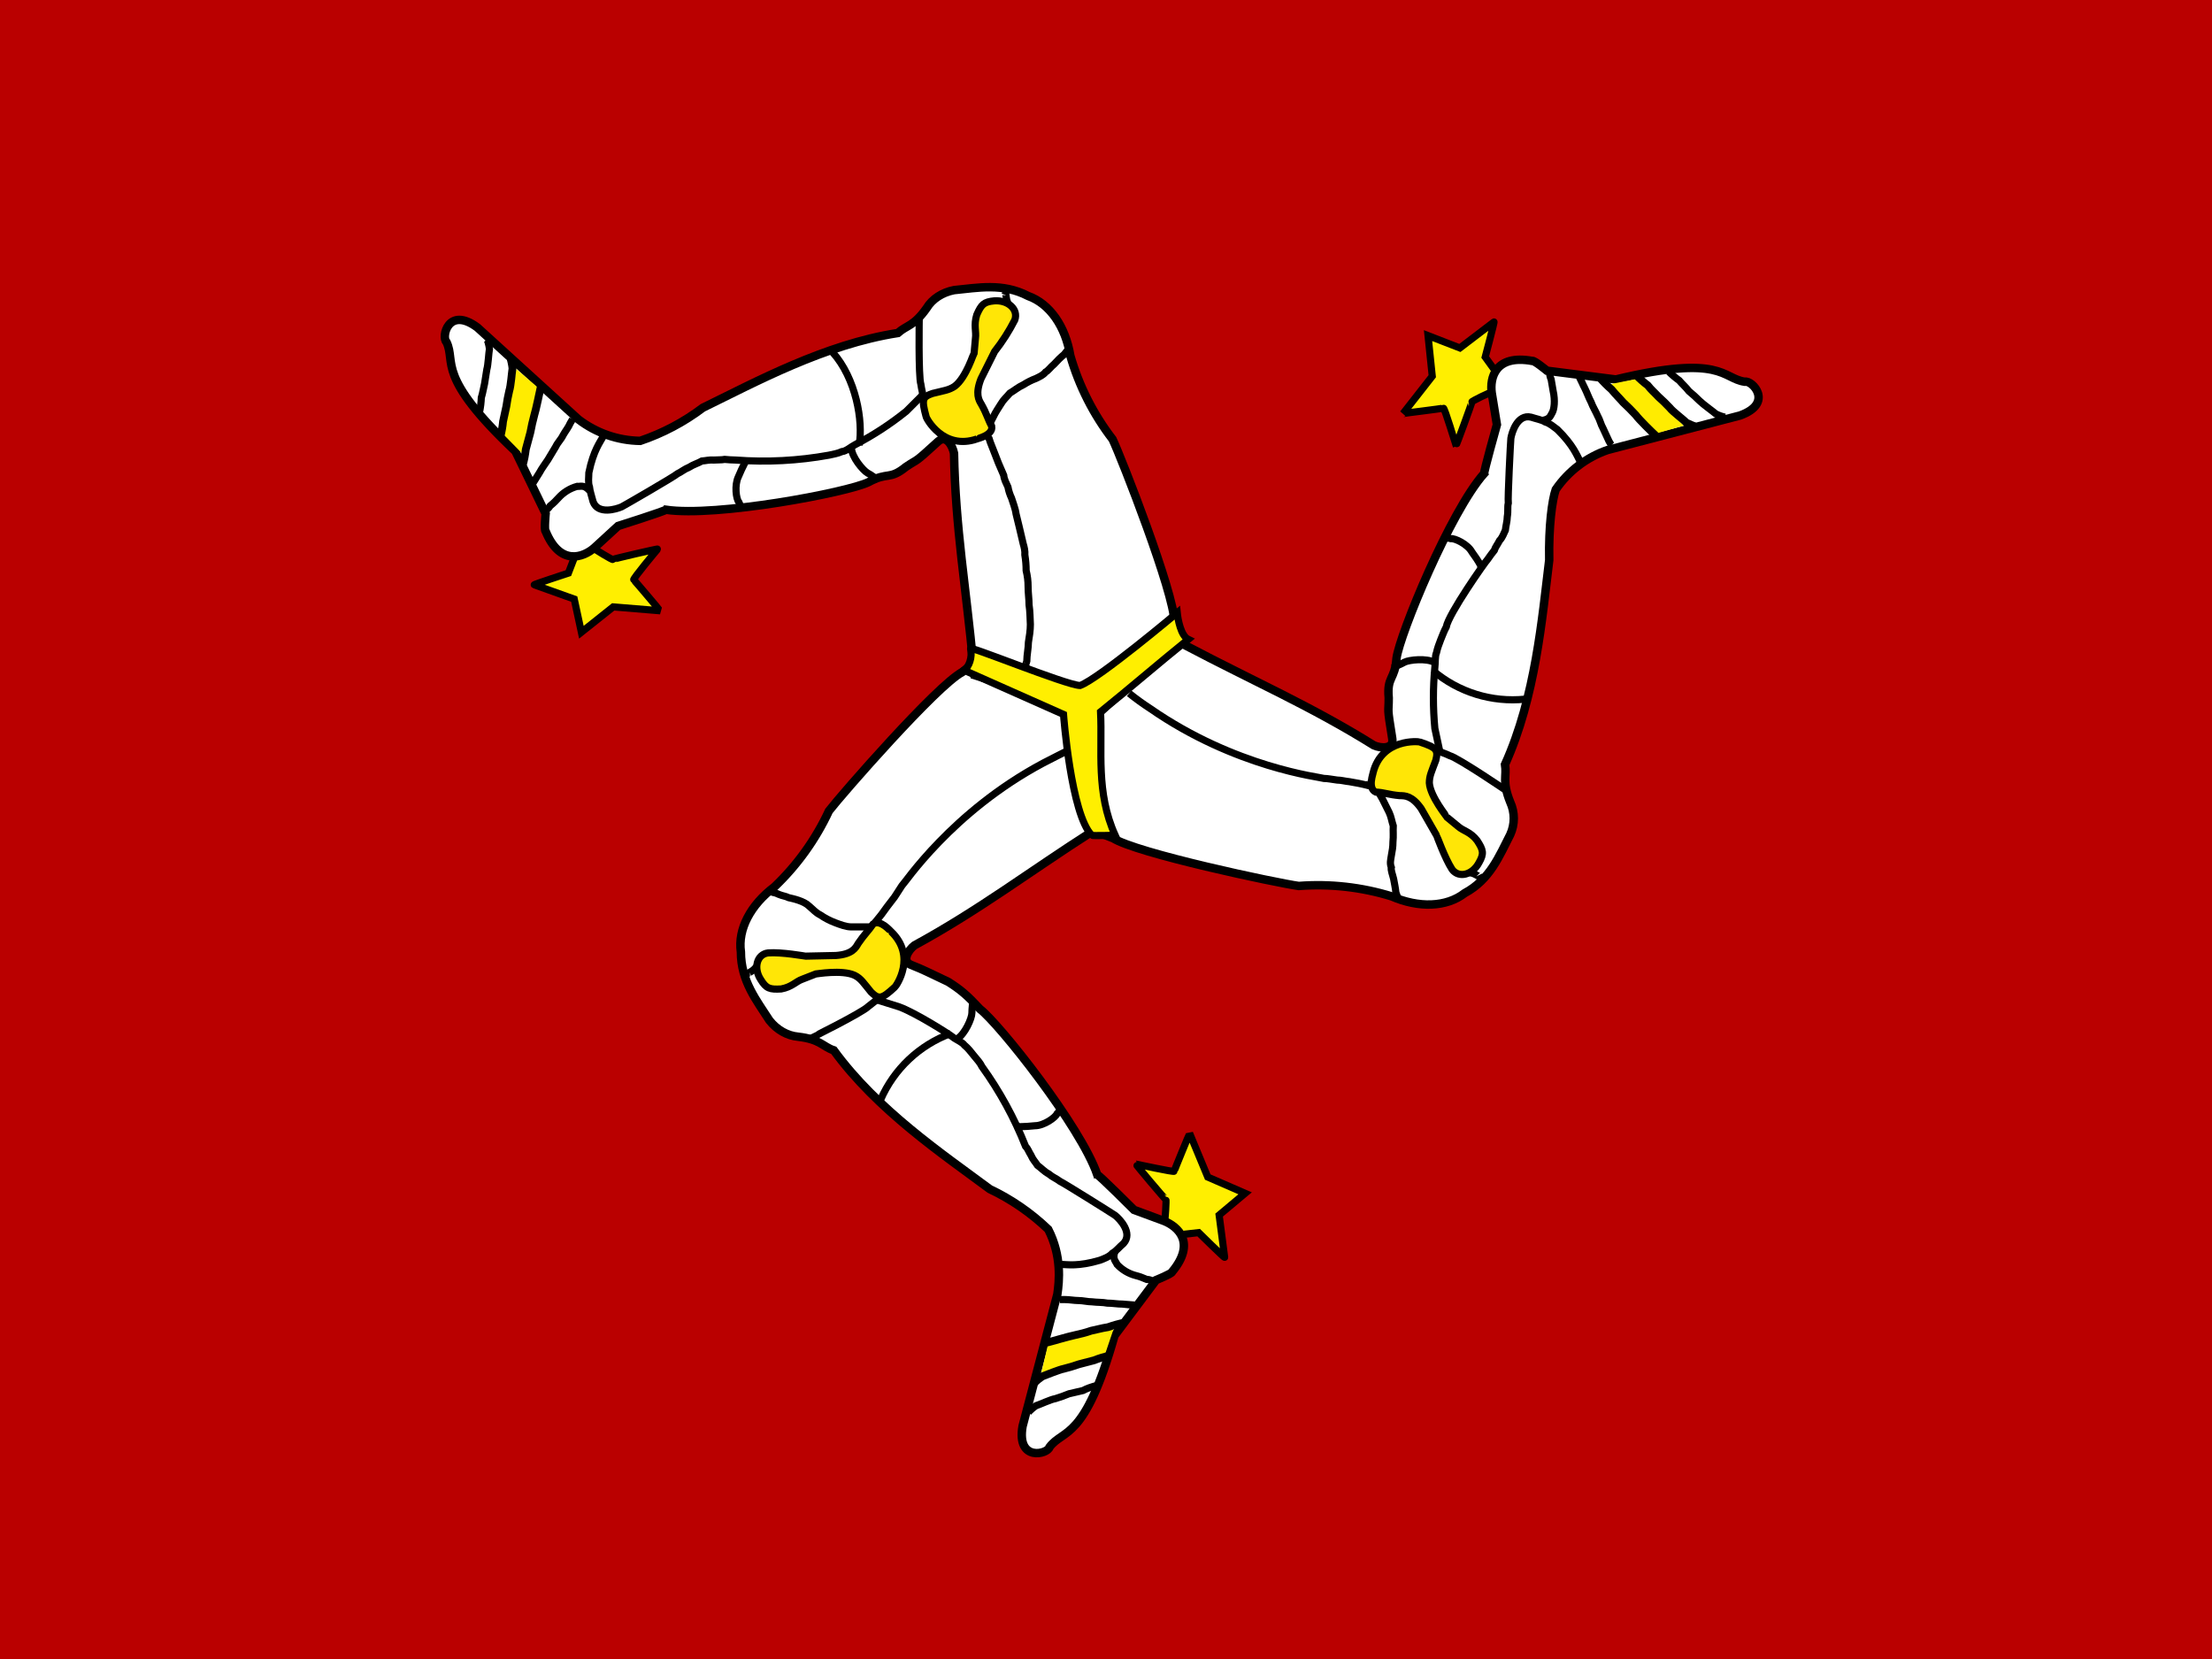
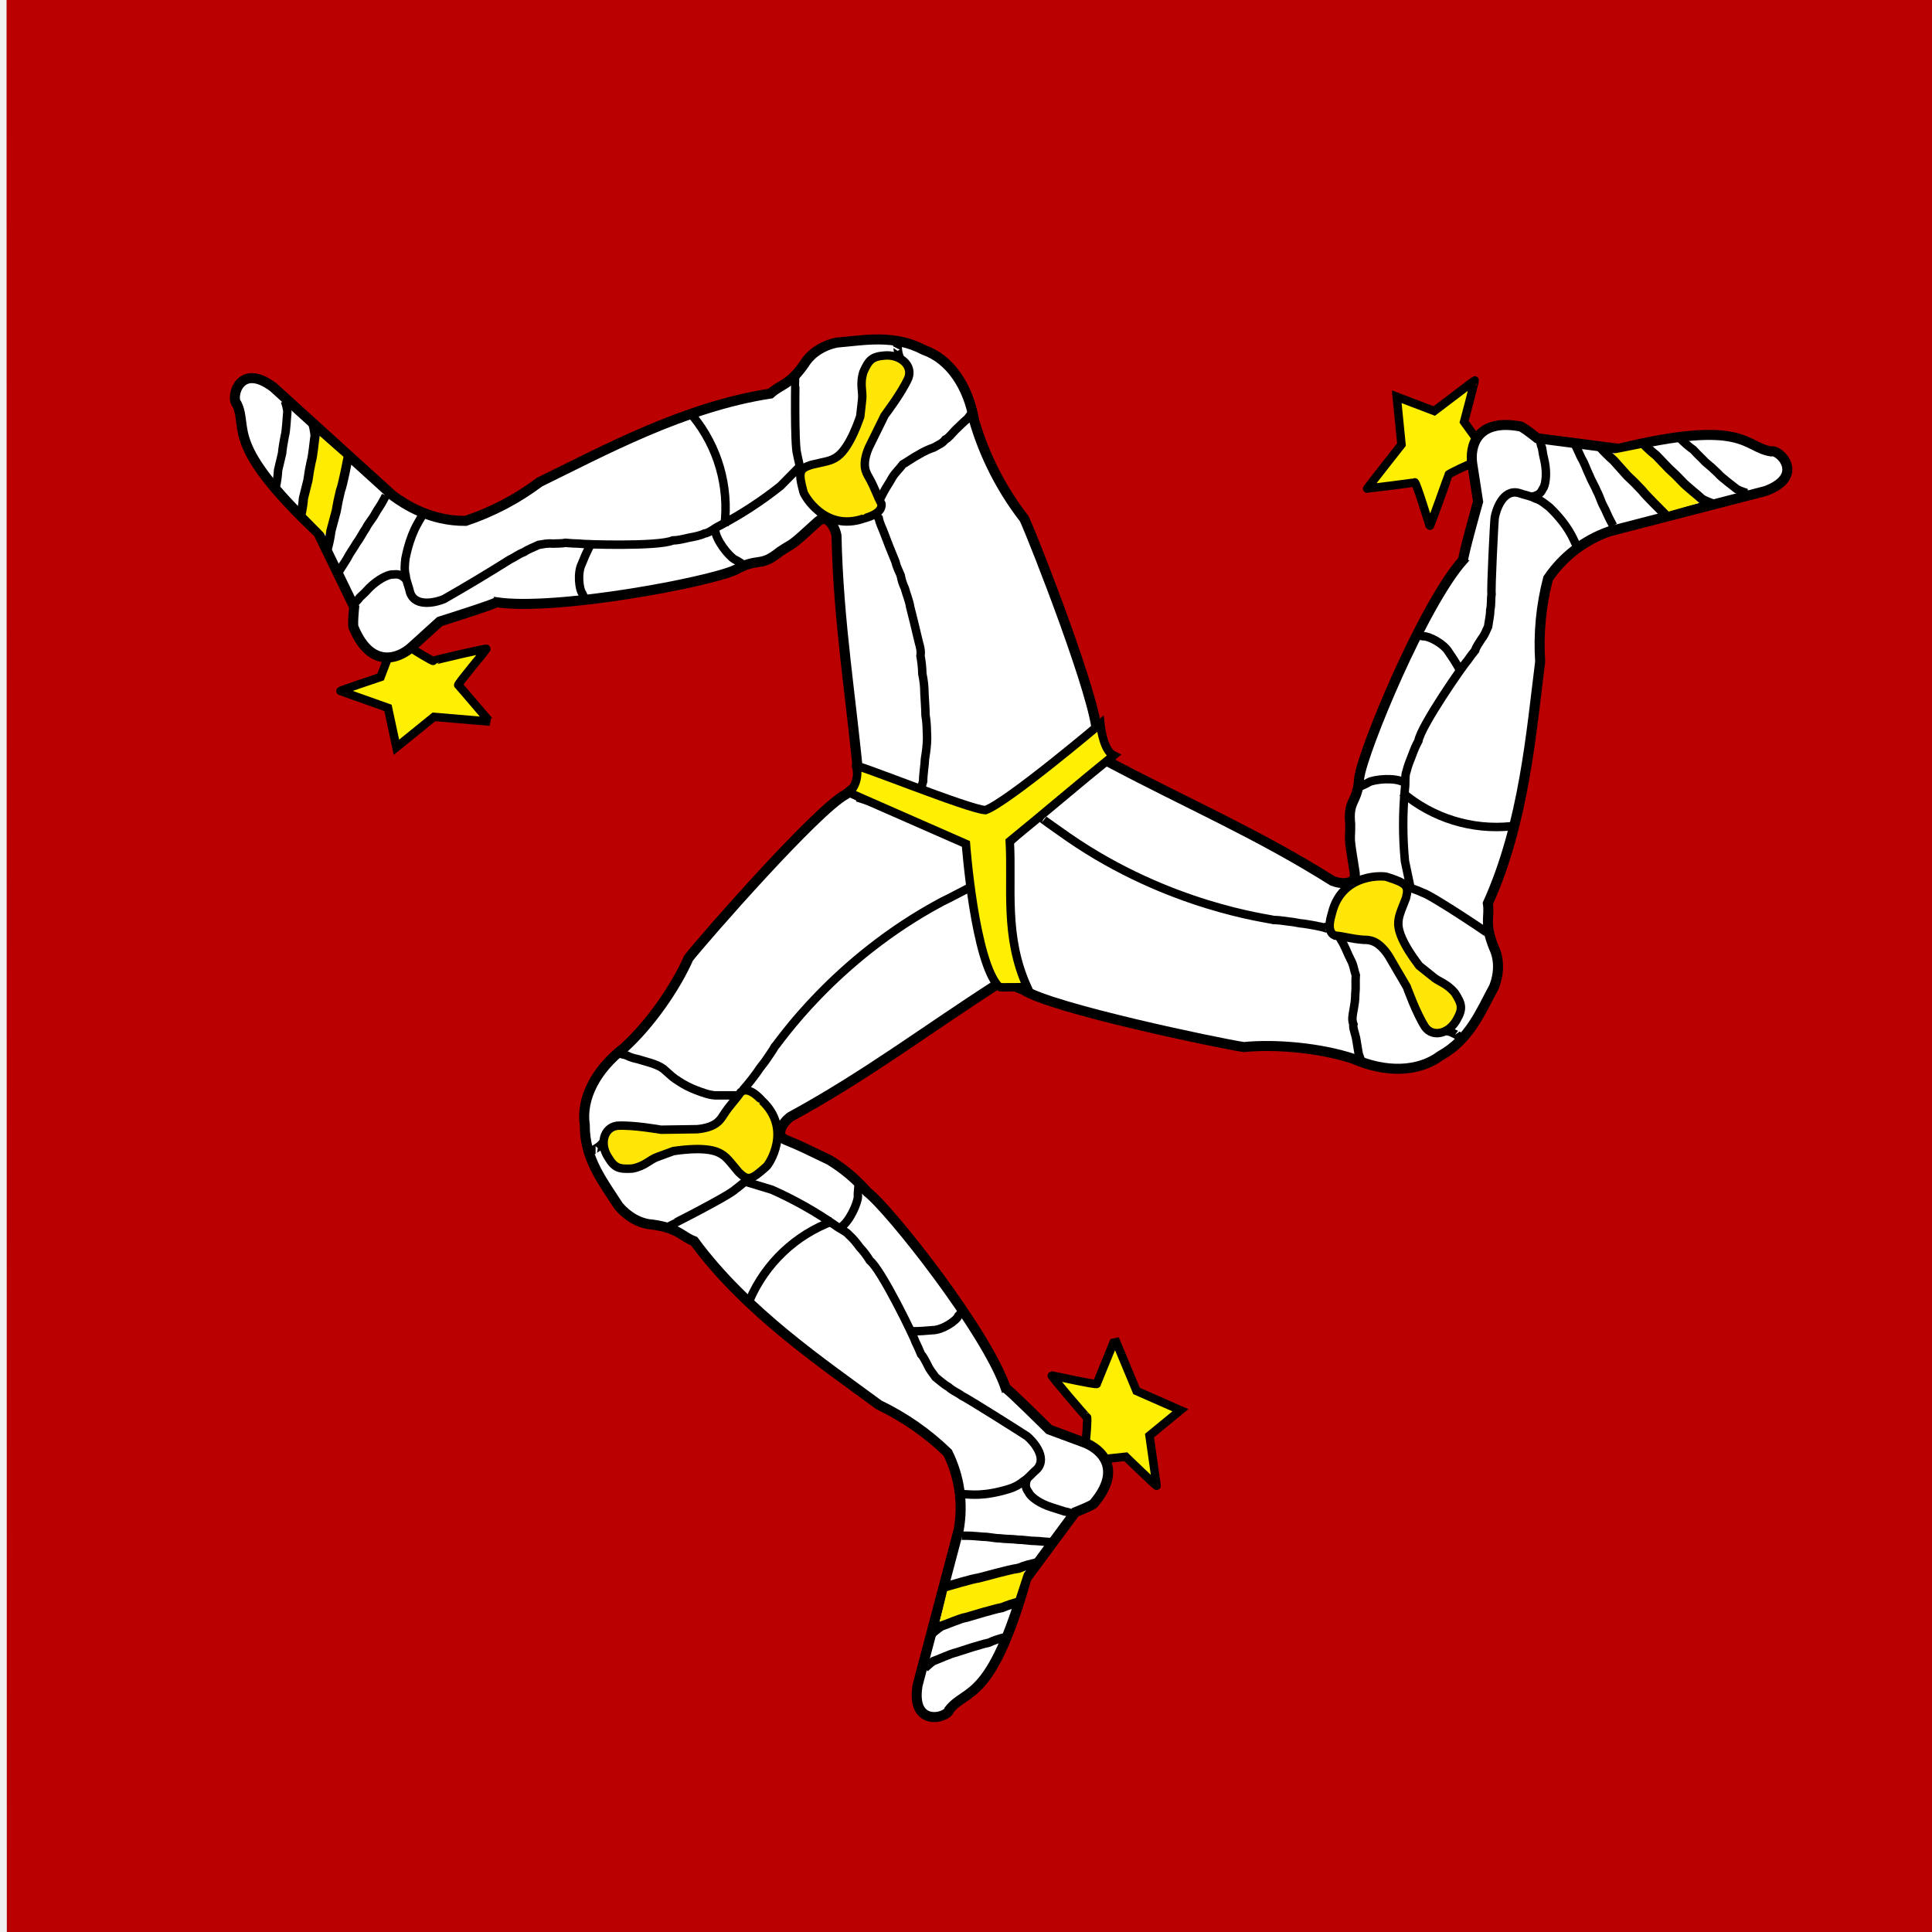
- <svg xmlns="http://www.w3.org/2000/svg" id="flag-icons-im" viewBox="0 0 640 480">
+ <svg xmlns="http://www.w3.org/2000/svg" id="flag-icons-im" viewBox="0 0 512 512">
  <defs>
    <clipPath id="im-a">
-       <path fill-opacity=".7" d="M-77.6 0H605v512H-77.6z" />
+       <path fill-opacity=".7" d="M148.2 0h744.1v744h-744z" />
    </clipPath>
  </defs>
-   <g clip-path="url(#im-a)" transform="translate(72.8)scale(.94)">
-     <path fill="#ba0000" fill-rule="evenodd" d="M629.4 512H-102V0h731.4z" />
-     <path fill="#ffef00" fill-rule="evenodd" stroke="#000" stroke-width="2.2" d="M281 376c.2-.6.6-6.8.4-6.8s-9.4-10.9-9.2-10.9c.2 0 11.8 2.6 11.8 2.2 0-.4 4.7-11.5 4.7-11.7l5.6 13.5 11.5 5-8 6.7 1.7 13c0 .3-8-7.6-8-7.6l-8.9 1s-1.2-4-1.6-4.4z" />
-     <path fill="#fff" fill-rule="evenodd" stroke="#000" stroke-width="2.6" d="M218.7 206.9c-7.7 4-37 37.5-41 42.7a77.3 77.3 0 0 1-16.8 23.4c-7.3 5.5-11.3 13-10.3 20 0 9 4.9 15 8.8 21.1 2.3 2.9 5.5 4.7 8.8 5 6.9.8 7.5 3 11 4.2 13.4 18.4 33.6 32 48 42.7a68.4 68.4 0 0 1 18 12.4c4.2 8.2 3.4 16 2.8 20L237.3 439c-1.9 11 7.8 8.6 8.3 6.4 4.3-5.7 10.8-1.7 20-34.3l12.8-17.1s4.9-2 4.9-2.5c7.5-9 1.8-14-2.5-15.7l-9.2-3.4s-10.8-10.8-11.3-10.8c-5.1-14.9-30.3-46.6-36.1-51-4-4.3-6-6-9.8-8.4-5.9-2.8-7.8-3.8-11.4-5.2-3-1.2-.9-4.5 1-6 20-10.9 35.7-22.9 54.8-35.1l3-2-6.9-39.2-31.8-11.2c-1.7 1.1-3 2.3-4.4 3.4z" />
-     <path fill="#ffec00" fill-rule="evenodd" d="M245.3 413.1c0-.4 20-4 20-4l-2.5 7.4-19.7 6z" />
-     <path fill="none" stroke="#000" stroke-width="2.2" d="M193.6 338.5a37.9 37.9 0 0 1 21.6-20.4" />
-     <path fill="none" stroke="#000" stroke-width="2.4" d="M244.6 413.3c1.3-.3 7-2 8.6-2.3 1.8-.4 3.5-.8 5.2-1.4 2-.4 3.2-.8 5.2-1.1a39 39 0 0 1 5-1.4M241 425.6a14.6 14.6 0 0 1 2.5-2c1.1-.4 5-2 6.5-2.3a54 54 0 0 0 4.7-1.4l4.6-1.2c1.5-.6 2.9-1 4.4-1.4" />
-     <path fill="none" stroke="#000" stroke-width="2.2" d="M249 341.4h-.2c.8 0 .3 0-.9 1.4-.4 1.1-4 3.7-6.8 3.7a53 53 0 0 1-4.7.3l-1.3-.3m13.7 53.5h1.4c1.5 0 3 .3 4.2.3 1.5 0 2.9.4 4.3.4 1.5.2 3.2.1 4.7.4 1.6 0 3 .3 4.7.3 1.4.1 2.2.3 3.7.3l-3.7-.3c1.4.1 2.2.3 3.7.3m-32.7 33a13.6 13.6 0 0 1 2.3-2c1-.3 4.6-2 6-2.2a46.7 46.7 0 0 0 4.2-1.5l4.3-1c1.3-.7 2.6-1.1 4-1.5m5.8-41.2c-.8 2.3.3 2.9.7 3.9a12 12 0 0 0 5.7 3.4c1.2.3 2 .6 3.4 1.2.9 0 1.3.3 2 .5m-124.4-94.8h.3c-.9 0-.3.1 1.1-1 1-1.1 1.7-1.6 2.6-2.7m14.4 24c.2 0 16.6-8.2 18.3-10l3.7-2.9c1-.5 1.7-1.1 2.6-1.7.7-1 1.7-1.7 2.3-2.7 1-.9.5-1.8 1.4-2.9l1.3-3.8m20.8 12.2c.1.6-.2 2.4-.2 3.8 0 1.6-2.1 6.5-4.6 8" />
-     <path fill="none" stroke="#000" stroke-width="2.2" d="m192.6 307.8 6.7 2.1c5 1.8 15.4 8.4 16.5 9.3 1 .8 3 1.6 3.6 2.5 1.2 1 2 2.1 2.9 3.2 1 1.2 2 2.3 2.5 3.4a113.2 113.2 0 0 1 13.4 24.5c.7.7 1 1.7 1.7 2.8.6 1.4 1.3 2 2 3.1 1 .7 2.2 2 3.4 2.6 1.3 1.1 2.5 1.5 3.5 2.3 1.3.6 16.3 10 17 10.5 1.4 1.1 5.5 5.4 2.6 8.6-1.2 1-2.4 2.5-3.4 3-1.1 1.2-2.6 1.7-3.9 2.2-6.7 2-10.2 1.3-11.5 1.3h-1.4m-88.8-114.9c2 .8 1.2.2 2.9 1 1.2.5 2 .5 3 1 1.3.3 4.7 1 6.3 2.6 1.2 1 2 2 3.4 2.7a21.8 21.8 0 0 0 4.6 2.4c1.6.6 3.4 1.3 5 1.3h7.8-4 4" />
-     <path fill="#ffe606" fill-rule="evenodd" stroke="#000" stroke-width="2.2" d="M159 293.3c4.2-.3 11.3 1 11.5 1l9.4-.2c5-.4 6-2.3 6.8-3.7 1.9-2.8 3.1-3.8 4.6-6 2.2-1.6 5.4 2.3 5.5 2.3 8 7.6 1.6 16.8 1.2 17.1-4 3.7-4.9 3.9-7.3 1.6-2.4-2.9-3.1-4.2-5.1-5.2-3.9-1.8-11.8-.4-12-.4l-4.1 1.6c-2 .7-3.2 2.4-6.5 3-3.5.2-4.6-.1-6.3-2.9-2.3-3.5-1.2-7.8 2.3-8.2z" />
-     <path fill="#ffef00" fill-rule="evenodd" stroke="#000" stroke-width="2.2" d="M381.8 120.7c-.6 0-6.3 2.8-6.2 3 .1.1-4.8 13.5-4.9 13.4-.1-.2-3.5-11.7-3.9-11.5-.3.2-12.3 1.6-12.4 1.7l9-11.5-1.3-12.5 9.8 3.8 10.5-8c.2-.1-2.7 10.8-2.7 10.8l5.2 7.2s-3 3-3.1 3.6z" />
-     <path fill="#fff" fill-rule="evenodd" stroke="#000" stroke-width="2.6" d="M265 257.9c7.1 4.7 50.7 13.9 57.3 14.8a77 77 0 0 1 28.6 3.2c8.3 3.6 16.8 3.4 22.5-1 7.8-4.2 10.6-11.4 14-18a12 12 0 0 0 0-10c-2.6-6.4-1-8-1.6-11.6 9.4-20.8 11.4-45 13.6-62.9-.2-10.5.9-18.5 2-21.7a32 32 0 0 1 16-12.2l40.7-10.6c10.6-3.8 3.7-11 1.5-10.4-7-1-6.8-8.6-39.7-.7l-21.2-2.7s-4-3.3-4.5-3c-11.5-2.1-13.1 5.3-12.5 9.8l1.6 9.8s-4.1 14.6-3.9 15c-10.5 11.8-26 49.6-27 56.9-.5 6.8-3 5.5-2.4 12.2 0 5.2-.6 2 1.1 12.6.5 3.2-3.5 3-5.7 2-19.2-12-37.4-19.9-57.5-30.5l-3.1-1.6-30.8 25.2 5.8 33.2c1.8 1 3.4 1.5 5.1 2.2z" />
-     <path fill="#ffec00" fill-rule="evenodd" d="M431.7 133.6a375 375 0 0 1-13.3-15.4l7.6-1.5 14.8 14.3z" />
-     <path fill="none" stroke="#000" stroke-width="2.2" d="M392 215.2a37.9 37.9 0 0 1-28.4-8.8" />
-     <path fill="none" stroke="#000" stroke-width="2.4" d="M432.2 134.1c-1-.9-5.2-5-6.2-6.4a66.5 66.5 0 0 0-3.8-3.8c-1.3-1.5-2.3-2.4-3.6-4a37.1 37.1 0 0 1-3.6-3.6m29.6 15c-.3 0-2-.7-3-1.2-.8-.9-4.2-3.4-5.1-4.6a54.2 54.2 0 0 0-3.5-3.4c-1.2-1.3-2.1-2-3.3-3.5a30.3 30.3 0 0 1-3.4-3" />
-     <path fill="none" stroke="#000" stroke-width="2.2" d="m367.3 165.5.1.3c-.4-.8-.2-.3 1.7 0 1.2-.2 5.2 1.7 6.5 4.1.8 1.1 2 2.8 2.6 4 .2.3.2 1 .4 1.3m40-38.2-.2-.2-.6-1-1.8-3.9c-.7-1.2-1-2.7-1.7-3.9-.6-1.4-1.5-2.8-2-4.2-.8-1.5-1.2-2.8-2-4.4-.7-1.2-.8-2-1.6-3.3l1.6 3.3c-.7-1.2-.8-2-1.6-3.3m44.8 12.3a12 12 0 0 1-2.8-1c-.8-.7-4-3-5-4a47 47 0 0 0-3.3-3c-1-1.3-1.9-2-3-3.3a26.2 26.2 0 0 1-3.2-2.7m-38.9 15c2.5-.4 2.5-1.6 3.1-2.5.5-1 .9-3.5.2-6.6l-.6-3.5c-.4-.9-.4-1.4-.5-2m-21.7 154.8-.1-.2c.4.8.2.3-1.6-.5l-3.5-1m13.9-24.3c-.1-.2-15.3-10.4-17.7-11-1.4-.7-2.7-1-4.3-1.8l-2.8-1.4c-1.3-.2-2.4-.7-3.5-.7-1.2-.4-1.9.4-3.2.2l-4 .7m.5-24.1c.4-.4 2.2-1 3.4-1.7 1.4-.7 6.7-1.3 9.2.1" />
-     <path fill="none" stroke="#000" stroke-width="2.2" d="m365.7 231.2-1.5-7a100 100 0 0 1 0-18.8c.2-1.3 0-3.4.5-4.5.3-1.4.8-2.7 1.3-4 .6-1.5 1.1-2.8 1.7-3.9.7-4 12-20.1 12.8-20.9a43 43 0 0 1 2-2.7c.3-1 1-1.8 1.6-3 1-1.1 1.2-2 1.8-3.2.1-1.1.6-2.9.6-4.2.3-1.7 0-3 .3-4.1-.2-1.5.7-19.2.8-20 .3-1.8 2-7.5 6.2-6.5 1.5.5 3.3.8 4.4 1.5 1.4.4 2.6 1.5 3.7 2.3 5 4.9 6.1 8.2 6.8 9.4l.7 1.2M352.6 276l-.1-.2c.4.7.2.3-.3-1.1-.1-1.3-.5-3-.7-4.2-.3-1.3-.9-2.7-.7-3.5-.5-1.3-.2-2.3 0-3.6.3-1.6.5-2.7.5-4.2.2-2 0-3.2.1-5-.5-1.5-.6-2.7-1.3-4.2l-2-4-2-3.5 2 3.4-2-3.4" />
-     <path fill="#ffe606" fill-rule="evenodd" stroke="#000" stroke-width="2.2" d="M369.5 267.6c-2.3-3.6-4.7-10.4-4.8-10.5l-4.7-8.2c-2.8-4-5-4-6.6-4-3.4-.3-4.9-1-7.4-1.1-2.6-1.2-.7-5.9-.8-6 2.7-10.6 14-9.6 14.4-9.4 5.1 1.7 5.7 2.4 4.9 5.6-1.3 3.5-2 4.8-2 7 .3 4.2 5.5 10.5 5.5 10.6l3.4 2.8c1.6 1.4 3.7 1.6 5.8 4.3 1.9 2.9 2.2 4 .6 6.8-2 3.8-6.2 4.9-8.3 2.1z" />
-     <path fill="#ffef00" fill-rule="evenodd" stroke="#000" stroke-width="2.2" d="M105.2 168.7c.5.4 5.8 3.7 6 3.5s14-3.4 13.8-3.2-7.8 9.3-7.4 9.5c.4.2 8 9.4 8.2 9.5l-14.5-1.2-9.8 7.8-2.2-10.2L87 180c-.2-.1 10.5-3.6 10.5-3.6l3.2-8.3s4.1.7 4.7.6z" />
-     <path fill="#fff" fill-rule="evenodd" stroke="#000" stroke-width="2.6" d="M284 191.3c0-8.7-16.2-50.2-19-56.1a77.2 77.2 0 0 1-13-25.7c-1.5-9-6.3-16-13-18.4-7.9-4.1-15.5-2.5-22.8-1.8-3.6.7-6.7 2.7-8.4 5.5-4 5.7-6.1 5.2-8.9 7.7-22.5 3.5-43.8 15.1-60 23a68 68 0 0 1-19.3 10.2 32 32 0 0 1-19-6.6l-31.1-28.3c-9-6.7-11.2 3-9.5 4.5 3 6.4-3.5 10.3 21.2 33.6l9.3 19.2s-.5 5.2 0 5.4c4.4 10.8 11.6 8.1 15 5.1l7.3-6.7s14.5-4.6 14.7-5c15.6 2.3 55.8-5.3 62.4-8.5 6-3.3 6.3-.5 11.5-4.7 4.3-2.9 2-.6 10-7.9 2.4-2 4.3 1.3 4.8 3.7.4 22.7 3.8 42.2 5.9 64.8l.4 3.5 38 12 24.6-23-1-5.6z" />
-     <path fill="#ffec00" fill-rule="evenodd" d="M88.7 119.8c.3.3-5.6 19.6-5.6 19.6l-5.4-5.5 3.8-20.3z" />
-     <path fill="none" stroke="#000" stroke-width="2.2" d="M178.8 108.4c7.2 8 9.5 21.2 8.2 28.6" />
-     <path fill="none" stroke="#000" stroke-width="2.4" d="M89 119.1c-.3 1.3-1.5 7.2-2 8.7a66.8 66.8 0 0 0-1.2 5.3l-1.4 5.2c-.2 1.7-.5 3.3-1 5m-3.7-33c.1.3.5 2 .6 3.1-.2 1.2-.5 5.4-1 6.9a54.4 54.4 0 0 0-.9 4.8l-1 4.6a30.6 30.6 0 0 1-.8 4.6" />
-     <path fill="none" stroke="#000" stroke-width="2.2" d="m150.7 156.3.1-.3c-.4.8 0 .3-.8-1.4-.9-1-1.4-5.3-.2-7.8a55 55 0 0 1 2-4.3c.1-.3.6-.7.8-1M98.8 129l-.1.2-.6 1c-.6 1.4-1.6 2.6-2.2 3.7-.6 1.3-1.7 2.3-2.3 3.6l-2.4 4c-.9 1.4-1.8 2.5-2.6 4l-2 3.2 2-3.2-2 3.2m-14.2-44.3c.2.2.7 1.9.8 3-.2 1-.4 5-.8 6.3l-.7 4.4c-.4 1.6-.5 2.7-1 4.3a26.2 26.2 0 0 1-.5 4.2M104 151c-1.7-1.9-2.7-1.2-3.8-1.3a12 12 0 0 0-5.7 3.5c-.8.9-1.5 1.6-2.6 2.5-.5.8-.9 1-1.4 1.5M232 90.4l-.1.3c.4-.8.1-.4.5 1.5.5 1.3.5 2.2 1 3.4m-27.9 1.8c0 .2-.3 18.5.5 20.9.2 1.5.6 2.7.8 4.6 0 1 .3 2 .4 3 .6 1.2.7 2.4 1.4 3.3.3 1.3 1.3 1.4 1.9 2.5.7.9 2 2.4 2.8 3m-20.5 12.9c-.6-.2-2-1.4-3.2-2-1.4-.8-4.9-4.9-5-7.8" />
-     <path fill="none" stroke="#000" stroke-width="2.2" d="m206.5 121.6-5 5a94.3 94.3 0 0 1-15.8 10.3c-1.2.6-2.7 2-4 2.1-1.3.6-2.7.8-4 1.1a113.4 113.4 0 0 1-28.7 1.5 43.2 43.2 0 0 1-3.4-.2c-1 .2-2 .1-3.3.2-1.6-.1-2.4.2-3.7.3-1 .6-2.7 1.1-3.9 1.9-1.5.6-2.5 1.5-3.6 2-1 .9-16.4 9.8-17.2 10.2-1.6.7-7.3 2.5-8.8-1.6-.4-1.6-1-3.3-1.1-4.5-.5-1.4-.2-3-.2-4.4 1.4-6.9 3.6-9.6 4.2-10.8l.7-1.2M251 108l-.1.3c.3-.7.2-.4-.8.8-1 .8-2.2 2-3.1 3-1 .8-1.8 2-2.6 2.4-.8 1-1.8 1.4-3 2a20 20 0 0 0-3.8 1.9c-1.7.8-2.7 1.7-4.2 2.6-1 1.2-2 2-2.8 3.4-.8 1.3-1.6 2.4-2.3 3.9l-1.8 3.5 1.8-3.5-1.8 3.5m11.7 73.1.3-.5c-.5 1-.4.7.1-.9 0-1.8.5-4.1.5-5.8.3-1.8.6-3.7.6-5.5-.1-2-.1-4-.4-6 0-1.8-.3-3.7-.3-5.6 0-1.8-.2-3.3-.6-5a29.5 29.5 0 0 0-.4-4.8c.1-1.2-.2-2.4-.5-3.4l-1.2-5.1-1-4.1c-.2-1.6-1-3.6-1.4-4.9a13.6 13.6 0 0 1-1.1-3.4c-.5-1.1-1.2-2.4-1.3-3.6l-1.6-3.7-1.4-3.6c-.5-1.4-1.1-2.6-1.5-4-.5-.5-.6-1-.8-1.4" />
-     <path fill="#ffe606" fill-rule="evenodd" stroke="#000" stroke-width="2.2" d="M234.9 98.5a59 59 0 0 1-6.2 9.7l-4.2 8.4c-1.8 4.6-.7 6.5.1 7.8 1.7 3 2 4.6 3.2 6.8.5 2.8-4.5 3.8-4.5 3.9-10.4 3.6-15.7-6.4-15.7-6.9-1.4-5.2-1.2-6 2-7.1 3.6-.9 5-1 6.8-2.2 3.5-2.6 5.9-10.3 6-10.4l.4-4.4c.3-2-.6-4 .4-7.2 1.4-3.2 2.2-4 5.4-4.3 4.2-.3 7.5 2.6 6.3 5.9z" />
-     <path fill="#ffef00" fill-rule="evenodd" stroke="#000" stroke-width="2.2" d="M221.3 199.7c-1.6-1.5 29.4 11.2 33.7 11.3 5.8-2.1 29.9-22.4 29.9-22.4.2 2 1.1 7.1 3.4 8.2-9.3 7.5-17.7 14.8-27 22.3.6 12-1.5 24.7 4.5 38 0 0-7.2.2-7.2 0-6.4-6.4-8.7-37.2-8.7-37.2l-30.6-13.6c1.5-1 2.6-3.9 2-6.7z" />
-     <path fill="none" stroke="#000" stroke-width="2.2" d="M250.8 231.3c.5-.4-5.6 2.8-7.2 3.6-28.1 15-42.6 37-43.5 37.8l-2.2 3.4-2.3 3a60.6 60.6 0 0 1-3.6 4.7c-.2.6.4-.3.2.2m77.9-70.6a79 79 0 0 0 6.5 4.7c26.2 18.2 52.3 21.1 53.5 21.5 1 0 2.5.3 4 .5 1.2 0 2.6.4 3.8.5 1.4.2 4.4.8 5.8 1.2.6-.2-.5-.3 0-.4" />
+   <g clip-path="url(#im-a)" transform="translate(-102)scale(.7)">
+     <path fill="#ba0000" fill-rule="evenodd" d="M1063 744H0V0h1063z" />
+     <path fill="#ffef00" fill-rule="evenodd" stroke="#000" stroke-width="3.2" d="M556.6 546.5c.3-1 1-10 .6-10s-13.7-15.8-13.4-15.8 17.2 3.8 17.2 3.2c0-.5 6.8-16.6 6.8-17l8.2 19.7 16.6 7.3-11.7 9.6 2.7 19c0 .3-11.7-11-11.7-11l-13 1.4s-1.7-5.8-2.3-6.4z" />
+     <path fill="#fff" fill-rule="evenodd" stroke="#000" stroke-width="3.8" d="M466 300.7c-11 5.7-53.7 54.5-59.6 62-4.9 11.1-14.5 25-24.4 34-10.5 8-16.4 19-14.9 29.2-.1 12.9 7 21.6 12.8 30.7 3.4 4 8 6.7 12.8 7 10 1.4 10.9 4.4 15.8 6.3 19.7 26.8 49 46.5 70 62a98.8 98.8 0 0 1 26 18.1 47 47 0 0 1 4.2 29l-15.6 59c-2.7 16.1 11.3 12.5 12 9.3 6.4-8.2 15.8-2.4 29.2-49.8l18.5-25s7.2-2.8 7.2-3.5c10.8-13 2.5-20.4-3.6-22.8l-13.5-5s-15.7-15.6-16.4-15.6c-7.4-21.7-44-67.9-52.4-74.3a62.1 62.1 0 0 0-14.3-12.1c-8.5-4.1-11.3-5.5-16.5-7.6-4.4-1.7-1.3-6.5 1.5-8.7 28.9-15.7 51.8-33.2 79.6-51l4.3-2.9-10-57-46.3-16.3c-2.4 1.7-4.2 3.3-6.4 5z" />
+     <path fill="#ffec00" fill-rule="evenodd" d="M504.7 600.5c.2-.6 29-5.9 29-5.9l-3.5 10.7-28.7 8.6z" />
+     <path fill="none" stroke="#000" stroke-width="3.2" d="M429.6 492a55.1 55.1 0 0 1 31.4-29.7" />
+     <path fill="none" stroke="#000" stroke-width="3.5" d="M503.7 600.7c1.9-.5 10.1-3 12.5-3.3l7.6-2c2.9-.7 4.6-1.2 7.6-1.7 2.3-1 4.6-1.5 7-2.1m-40 26.9c.3-.3 2.3-2 3.7-2.9 1.7-.5 7.3-3 9.5-3.3l6.8-2c2.5-.6 4-1.2 6.7-1.7a44.3 44.3 0 0 1 6.4-2.1" />
+     <path fill="none" stroke="#000" stroke-width="3.2" d="M510.2 496.2h-.4c1.3 0 .5-.1-1.3 2-.6 1.7-5.9 5.4-9.9 5.4-2 .2-4.9.4-6.8.4-.6 0-1.3-.4-1.9-.4m19.9 77.8h2c2.2 0 4.3.3 6.2.4 2.1 0 4.2.6 6.3.6 2 .3 4.6.2 6.7.5 2.4 0 4.4.5 6.9.5 2 0 3.1.4 5.4.4l-5.4-.4c2 0 3.1.4 5.4.4m-47.6 48c.2-.3 2-2 3.3-2.9 1.5-.5 6.7-2.9 8.7-3.3l6.2-2c2.3-.6 3.8-1.2 6.2-1.7 1.9-.9 3.8-1.5 5.8-2m8.6-60c-1.2 3.4.3 4.3 1 5.7 1 1.4 3.8 3.6 8.2 5l5 1.6c1.3.2 1.9.5 2.9.9M370.8 435.3h.4c-1.3 0-.5.1 1.7-1.6 1.3-1.5 2.4-2.2 3.7-3.7m21 34.8c.2 0 24-12 26.6-14.6 1.8-1.3 3.1-2.6 5.3-4.1 1.4-.7 2.4-1.7 3.7-2.5 1.1-1.6 2.5-2.5 3.3-4 1.5-1.2.9-2.6 2-4.1.6-1.6 1.7-4.2 2-5.7m30.3 17.8c.1.9-.4 3.5-.3 5.5-.1 2.3-3.1 9.5-6.7 11.7" />
+     <path fill="none" stroke="#000" stroke-width="3.2" d="m428 447.4 9.9 3a145 145 0 0 1 24 13.5c1.5 1.2 4.2 2.3 5.3 3.7 1.6 1.4 2.8 3 4 4.6a30 30 0 0 1 3.8 5c4.6 3.7 17 29.5 17.4 31a62.8 62.8 0 0 1 2 4.5c1 1 1.6 2.5 2.5 4.1.9 2 1.9 3 3 4.6 1.3 1 3.1 2.7 4.9 3.7 1.8 1.6 3.6 2.2 5 3.3 1.9.8 23.7 14.6 24.7 15.3 2 1.6 8 8 3.8 12.5-1.8 1.5-3.4 3.6-5 4.5a16 16 0 0 1-5.6 3c-9.8 3-14.8 2-16.7 2h-2m-129-167c2.7 1 1.6.2 4.1 1.4 1.7.7 2.8.7 4.5 1.3 1.7.6 6.6 1.5 9 3.9 1.7 1.5 3 2.8 5 4a34 34 0 0 0 6.6 3.4c2.4.9 5 1.9 7.4 2H428h-6 5.8" />
+     <path fill="#ffe606" fill-rule="evenodd" stroke="#000" stroke-width="3.2" d="M379.3 426.2c6.2-.4 16.5 1.5 16.7 1.5l13.7-.2c7.1-.7 8.7-3.5 9.9-5.4 2.7-4.1 4.5-5.6 6.6-8.7 3.3-2.5 7.9 3.3 8 3.3 11.7 11 2.4 24.4 1.7 24.9-5.8 5.2-7 5.6-10.5 2.2-3.5-4.1-4.6-6-7.5-7.4-5.5-2.7-17.1-.6-17.3-.6l-6 2.2c-2.9 1-4.7 3.5-9.5 4.4-5 .3-6.7-.2-9.1-4.2-3.4-5.1-1.7-11.3 3.3-12z" />
+     <path fill="#ffef00" fill-rule="evenodd" stroke="#000" stroke-width="3.2" d="M703.1 175.4c-.9.1-9 4-9 4.3s-7 19.8-7.1 19.5-5.2-17-5.7-16.6c-.5.3-17.8 2.3-18 2.4-.3.2 13-16.7 13-16.7l-1.8-18.1 14.2 5.4L704 144c.2-.1-4 15.7-4 15.7l7.6 10.5s-4.3 4.4-4.5 5.2z" />
+     <path fill="#fff" fill-rule="evenodd" stroke="#000" stroke-width="3.8" d="M533.3 374.8c10.4 6.9 73.8 20.2 83.3 21.6 12-1.2 29 .3 41.6 4.5 12.1 5.3 24.5 5 32.8-1.2 11.2-6.2 15.3-16.8 20.4-26.2 1.9-5 2-10.3-.1-14.7-3.8-9.3-1.5-11.6-2.3-16.8 13.7-30.2 16.5-65.4 19.8-91.5a99.3 99.3 0 0 1 3-31.5 46.6 46.6 0 0 1 23.1-17.8l59.2-15.3c15.3-5.6 5.3-16 2.1-15-10.2-1.6-9.8-12.6-57.7-1l-30.8-4s-6-4.8-6.6-4.5c-16.6-3-19 7.8-18 14.3l2.2 14.2s-6 21.3-5.6 22c-15.2 17-37.9 72-39.4 82.5-.6 9.9-4.4 8.1-3.4 17.7 0 7.6-.8 2.9 1.7 18.4.6 4.6-5.1 4.3-8.4 3-27.9-17.6-54.4-29-83.5-44.4l-4.6-2.4-44.7 36.6 8.4 48.4c2.6 1.3 5 2 7.5 3.1z" />
+     <path fill="#ffec00" fill-rule="evenodd" d="M775.6 194.2c-.6.1-19.3-22.4-19.3-22.4l11-2.2 21.6 20.8z" />
+     <path fill="none" stroke="#000" stroke-width="3.2" d="M717.9 312.8a55 55 0 0 1-41.3-12.8" />
+     <path fill="none" stroke="#000" stroke-width="3.5" d="M776.3 195c-1.3-1.4-7.5-7.4-9-9.4a95.8 95.8 0 0 0-5.5-5.5l-5.2-5.8a53.9 53.9 0 0 1-5.2-5.2m43 21.7a21 21 0 0 1-4.3-1.8c-1.2-1.2-6.1-5-7.5-6.6a79.4 79.4 0 0 0-5.1-5l-4.8-5a44 44 0 0 1-4.9-4.5" />
+     <path fill="none" stroke="#000" stroke-width="3.2" d="m682 240.5.2.4c-.6-1.1-.3-.4 2.4 0 1.8-.2 7.6 2.6 9.6 6a76 76 0 0 1 3.7 5.8c.3.5.3 1.4.6 1.8m58-55.4-.2-.3-.8-1.5c-1-1.8-1.8-4-2.7-5.6-1-1.8-1.5-3.9-2.5-5.7-.8-2-2.1-4-2.9-6.1-1.1-2.2-1.6-4.1-2.9-6.3-1-1.8-1.2-3-2.3-4.9l2.3 4.9c-1-1.8-1.2-3-2.3-4.9m65.2 18c-.4 0-2.8-.8-4.1-1.5-1.2-1-5.9-4.4-7.2-6a68.3 68.3 0 0 0-4.8-4.3c-1.7-1.8-2.9-2.8-4.5-4.6a38.3 38.3 0 0 1-4.7-4M725.7 188c3.6-.6 3.6-2.4 4.5-3.6.7-1.7 1.2-5.2.3-9.7a48 48 0 0 1-1-5.1c-.5-1.2-.6-2-.7-3m-31.5 225.1-.2-.3c.7 1 .4.4-2.2-.7-2-.4-3.1-1-5-1.4m20-35.3c-.1-.3-22.2-15.1-25.7-16.1-2-1-4-1.4-6.3-2.6-1.3-.9-2.6-1.3-4-2-1.9-.2-3.4-1-5-1-1.9-.6-2.8.6-4.7.3l-5.8 1m.6-35c.7-.6 3.3-1.4 5-2.5 2-1 9.8-2 13.4.2" />
+     <path fill="none" stroke="#000" stroke-width="3.2" d="m679.7 336-2.1-10a145 145 0 0 1 0-27.5c.3-2-.1-4.8.6-6.5.5-2.1 1.3-4 2-5.8.8-2.2 1.6-4.1 2.5-5.7 1-5.8 17.4-29.3 18.5-30.3a62.7 62.7 0 0 1 3-4c.4-1.4 1.4-2.7 2.4-4.3 1.3-1.7 1.7-3 2.5-4.7.2-1.7.8-4.2.8-6.2.5-2.4.2-4.2.5-6-.3-2 1-27.8 1.2-29 .4-2.5 2.9-10.9 9-9.4 2.2.8 4.8 1.2 6.3 2.1 2.2.6 3.9 2.2 5.5 3.4 7.3 7.1 8.9 12 9.8 13.7l1 1.8M660.8 401l-.2-.4c.5 1 .2.5-.5-1.6l-1-6c-.4-1.9-1.3-4-1-5.2-.7-1.8-.3-3.4 0-5.2.4-2.3.7-3.9.7-6.1.3-2.7 0-4.7.2-7.3-.7-2-.8-3.9-2-6-1-2-1.7-3.9-2.8-6l-2.9-5 2.9 5-2.9-5" />
+     <path fill="#ffe606" fill-rule="evenodd" stroke="#000" stroke-width="3.2" d="M685.3 388.9c-3.4-5.2-6.9-15.1-7-15.3l-6.9-11.8c-4-6-7.3-6-9.5-6-5-.4-7.1-1.3-10.8-1.6-3.8-1.6-1-8.4-1.1-8.6 3.9-15.5 20.1-14 20.8-13.6 7.5 2.4 8.4 3.4 7.2 8-2 5.2-3 7-2.9 10.2.4 6.2 7.9 15.3 8 15.5l5 4c2.2 2 5.2 2.4 8.4 6.2 2.7 4.2 3.1 5.9.8 10-2.9 5.4-9 7-12 3z" />
+     <path fill="#ffef00" fill-rule="evenodd" stroke="#000" stroke-width="3.2" d="M301.2 245.2c.7.6 8.4 5.3 8.6 5s20.3-4.9 20.2-4.6-11.3 13.6-10.8 13.8c.5.3 11.7 13.7 12 13.8l-21.2-1.8-14.2 11.5-3.2-14.9-18-6.4c-.3-.1 15.2-5.3 15.2-5.3l4.6-12s6 1.1 6.8.9z" />
+     <path fill="#fff" fill-rule="evenodd" stroke="#000" stroke-width="3.8" d="M561 278c.1-12.5-23.5-72.9-27.5-81.6a112.3 112.3 0 0 1-19-37.2c-2.2-13-9.2-23.3-19-26.7-11.3-6-22.4-3.7-33-2.8-5.3 1.1-9.8 4-12.3 8.1-5.7 8.2-8.9 7.6-12.8 11.2-32.8 5-63.8 22-87.4 33.5a98.7 98.7 0 0 1-28 14.7c-13.3.1-23-6.2-27.6-9.6l-45.2-41c-13-9.8-16.3 4.2-13.8 6.4 4.4 9.4-5 15 30.8 48.8l13.6 28s-.8 7.6-.1 8c6.5 15.5 17 11.6 21.8 7.2l10.7-9.7s21-6.6 21.4-7.3c22.6 3.4 81-7.7 90.6-12.3 8.7-4.8 9.2-.7 16.7-6.8 6.3-4.2 2.9-.9 14.5-11.5 3.5-3 6.4 2 7 5.4.7 33 5.6 61.3 8.6 94.2l.6 5 55.1 17.5 35.9-33.6c-.4-2.9-1-5.3-1.5-8z" />
+     <path fill="#ffec00" fill-rule="evenodd" d="M277.2 174.2c.5.4-8.1 28.4-8.1 28.4l-7.9-8 5.6-29.5z" />
+     <path fill="none" stroke="#000" stroke-width="3.2" d="M408 157.5a55 55 0 0 1 12 41.5" />
+     <path fill="none" stroke="#000" stroke-width="3.5" d="M277.5 173.2c-.4 1.9-2 10.3-2.9 12.6a95.6 95.6 0 0 0-1.6 7.7l-2 7.5c-.3 2.4-.8 4.8-1.5 7.2m-5.4-47.9c.2.4.8 3 .9 4.6-.3 1.7-.8 7.8-1.5 10a78.7 78.7 0 0 0-1.2 6.9l-1.7 6.8a44.1 44.1 0 0 1-1 6.5" />
+     <path fill="none" stroke="#000" stroke-width="3.2" d="m367.3 227 .1-.3c-.5 1.2 0 .5-1.2-2-1.2-1.4-2-7.8-.2-11.3a71 71 0 0 1 2.8-6.3c.2-.5 1-1 1.2-1.4m-78.2-18.2-.1.3-.8 1.5c-1 2-2.3 3.6-3.2 5.3-1 1.9-2.5 3.4-3.4 5.3-1.2 1.7-2.3 4-3.6 5.7-1.2 2.1-2.5 3.7-3.6 5.9-1 1.8-1.9 2.6-2.9 4.6l2.9-4.6c-1 1.8-1.9 2.6-2.9 4.6m-20.7-64.4c.2.4 1 2.8 1 4.3-.2 1.6-.4 7.3-1 9.2-.4 2.2-.8 4.3-1 6.5L251 178a38.4 38.4 0 0 1-.8 6m49.2 35.3c-2.5-2.6-4-1.7-5.5-1.8-1.8.3-5 1.8-8.3 5a46.4 46.4 0 0 1-3.7 3.7c-.7 1-1.3 1.5-2 2.2m205.5-97-.2.4c.6-1.2.1-.5.7 2.2.7 1.9.8 3.2 1.6 5m-40.6 2.6c-.1.2-.5 26.9.6 30.3.4 2.2 1 4 1.3 6.7 0 1.5.3 2.9.4 4.4 1 1.7 1.1 3.4 2 4.8.5 1.9 2 2 2.8 3.7 1.2 1.2 3 3.4 4.1 4.3m-29.7 18.7c-.8-.3-3-2-4.7-2.8-2-1.2-7-7.1-7.3-11.3" />
+     <path fill="none" stroke="#000" stroke-width="3.2" d="m448.4 176.7-7.2 7.3a145.5 145.5 0 0 1-23 15c-1.8.8-4 2.8-5.8 3-2 .9-4 1.2-6 1.6-2.2.5-4.2 1-6 1-5.5 2.4-34 1.5-35.6 1.2a63.6 63.6 0 0 1-5-.3c-1.3.3-3 .2-4.8.3-2.2-.2-3.5.2-5.4.5-1.4.7-3.9 1.6-5.5 2.7-2.3.9-3.7 2.1-5.3 2.8a660.6 660.6 0 0 1-25 15c-2.3 1-10.7 3.5-12.8-2.4-.5-2.3-1.6-4.7-1.7-6.5-.6-2.1-.3-4.4-.1-6.4 2-10 5.1-14 6-15.7l1-1.8m207-37-.2.3c.5-1 .3-.4-1.1 1.3-1.5 1.2-3.2 3-4.5 4.2-1.3 1.3-2.6 3.1-3.8 3.6-1.2 1.6-2.7 2-4.3 3a29 29 0 0 0-5.6 2.6c-2.4 1.3-4 2.5-6.2 3.8-1.3 1.8-2.7 2.9-4 5-1 1.9-2.2 3.5-3.3 5.6l-2.7 5.2 2.7-5.2-2.7 5.2m17 106.2.5-.7c-.7 1.4-.5 1 .2-1.3 0-2.7.6-6 .7-8.5.4-2.5.8-5.3.8-8-.1-3-.1-5.7-.6-8.6 0-2.7-.3-5.5-.4-8.2a35.5 35.5 0 0 0-.8-7.4 43 43 0 0 0-.7-6.8c.3-1.9-.2-3.6-.6-5l-1.8-7.5-1.5-6c-.3-2.2-1.5-5-2-7a19.7 19.7 0 0 1-1.6-5c-.7-1.6-1.6-3.4-2-5.2l-2.2-5.4-2-5.2c-.7-2-1.7-3.7-2.1-5.8-.7-.7-.9-1.4-1.3-2" />
+     <path fill="#ffe606" fill-rule="evenodd" stroke="#000" stroke-width="3.2" d="M489.6 143.1c-2.5 5.7-8.9 14-9 14.2l-6 12.2c-2.8 6.7-1 9.4.1 11.3 2.4 4.3 2.9 6.6 4.7 9.9.7 4-6.6 5.5-6.7 5.6-15 5.2-22.7-9.2-22.8-10-2-7.5-1.7-8.8 2.9-10.3 5.3-1.3 7.4-1.3 10-3.2 5-3.7 8.5-15 8.6-15.2l.7-6.3c.4-3-1-5.8.5-10.5 2-4.5 3.2-5.8 8-6.2 6-.5 10.8 3.8 9 8.5z" />
+     <path fill="#ffef00" fill-rule="evenodd" stroke="#000" stroke-width="3.2" d="M469.8 290.1c-2.2-2 42.8 16.4 49 16.6 8.5-3.1 43.5-32.7 43.5-32.7.3 3 1.6 10.4 5 12-13.6 11-25.8 21.5-39.3 32.5 1 17.4-2.2 35.8 6.6 55.2 0 0-10.6.2-10.6 0-9.3-9.3-12.6-54.2-12.6-54.2L467 300c2.2-1.4 3.9-5.7 3-9.8z" />
+     <path fill="none" stroke="#000" stroke-width="3.2" d="M512.7 336.1c.8-.5-8 4.2-10.4 5.3-41 21.9-62 53.7-63.3 54.9-.7 1.3-2 3.1-3.2 4.9-1 1.5-2.4 3-3.3 4.5a87.9 87.9 0 0 1-5.3 6.7c-.2 1 .7-.3.4.3m113.1-102.5c-.8-.4 7.4 5.3 9.5 6.8 38.2 26.4 76 30.7 77.7 31.3 1.6 0 3.8.3 5.9.6 1.7.1 3.7.7 5.5.8 2 .3 6.4 1 8.4 1.7 1-.3-.6-.5 0-.5" />
  </g>
</svg>
